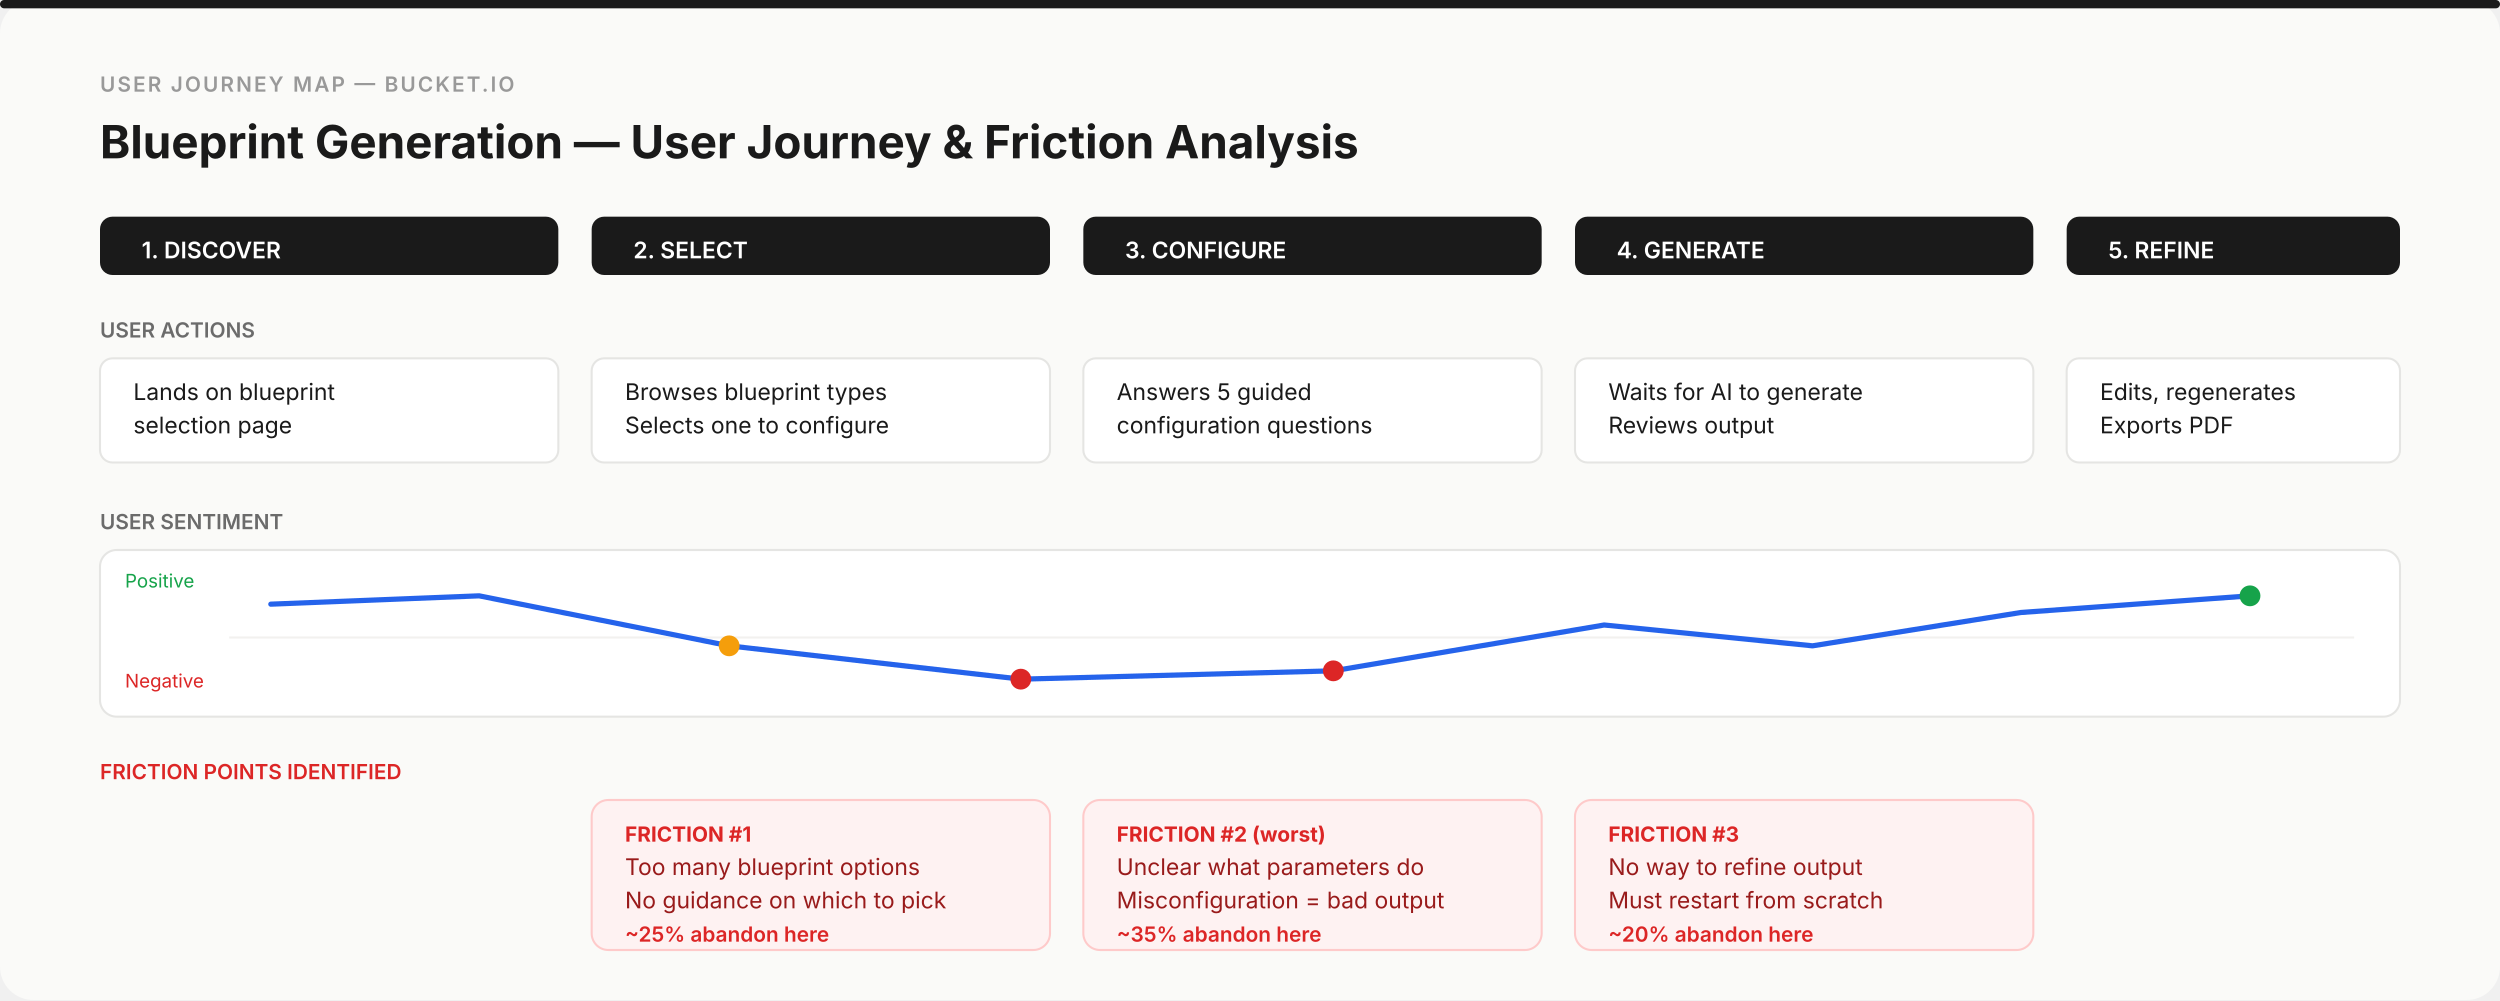
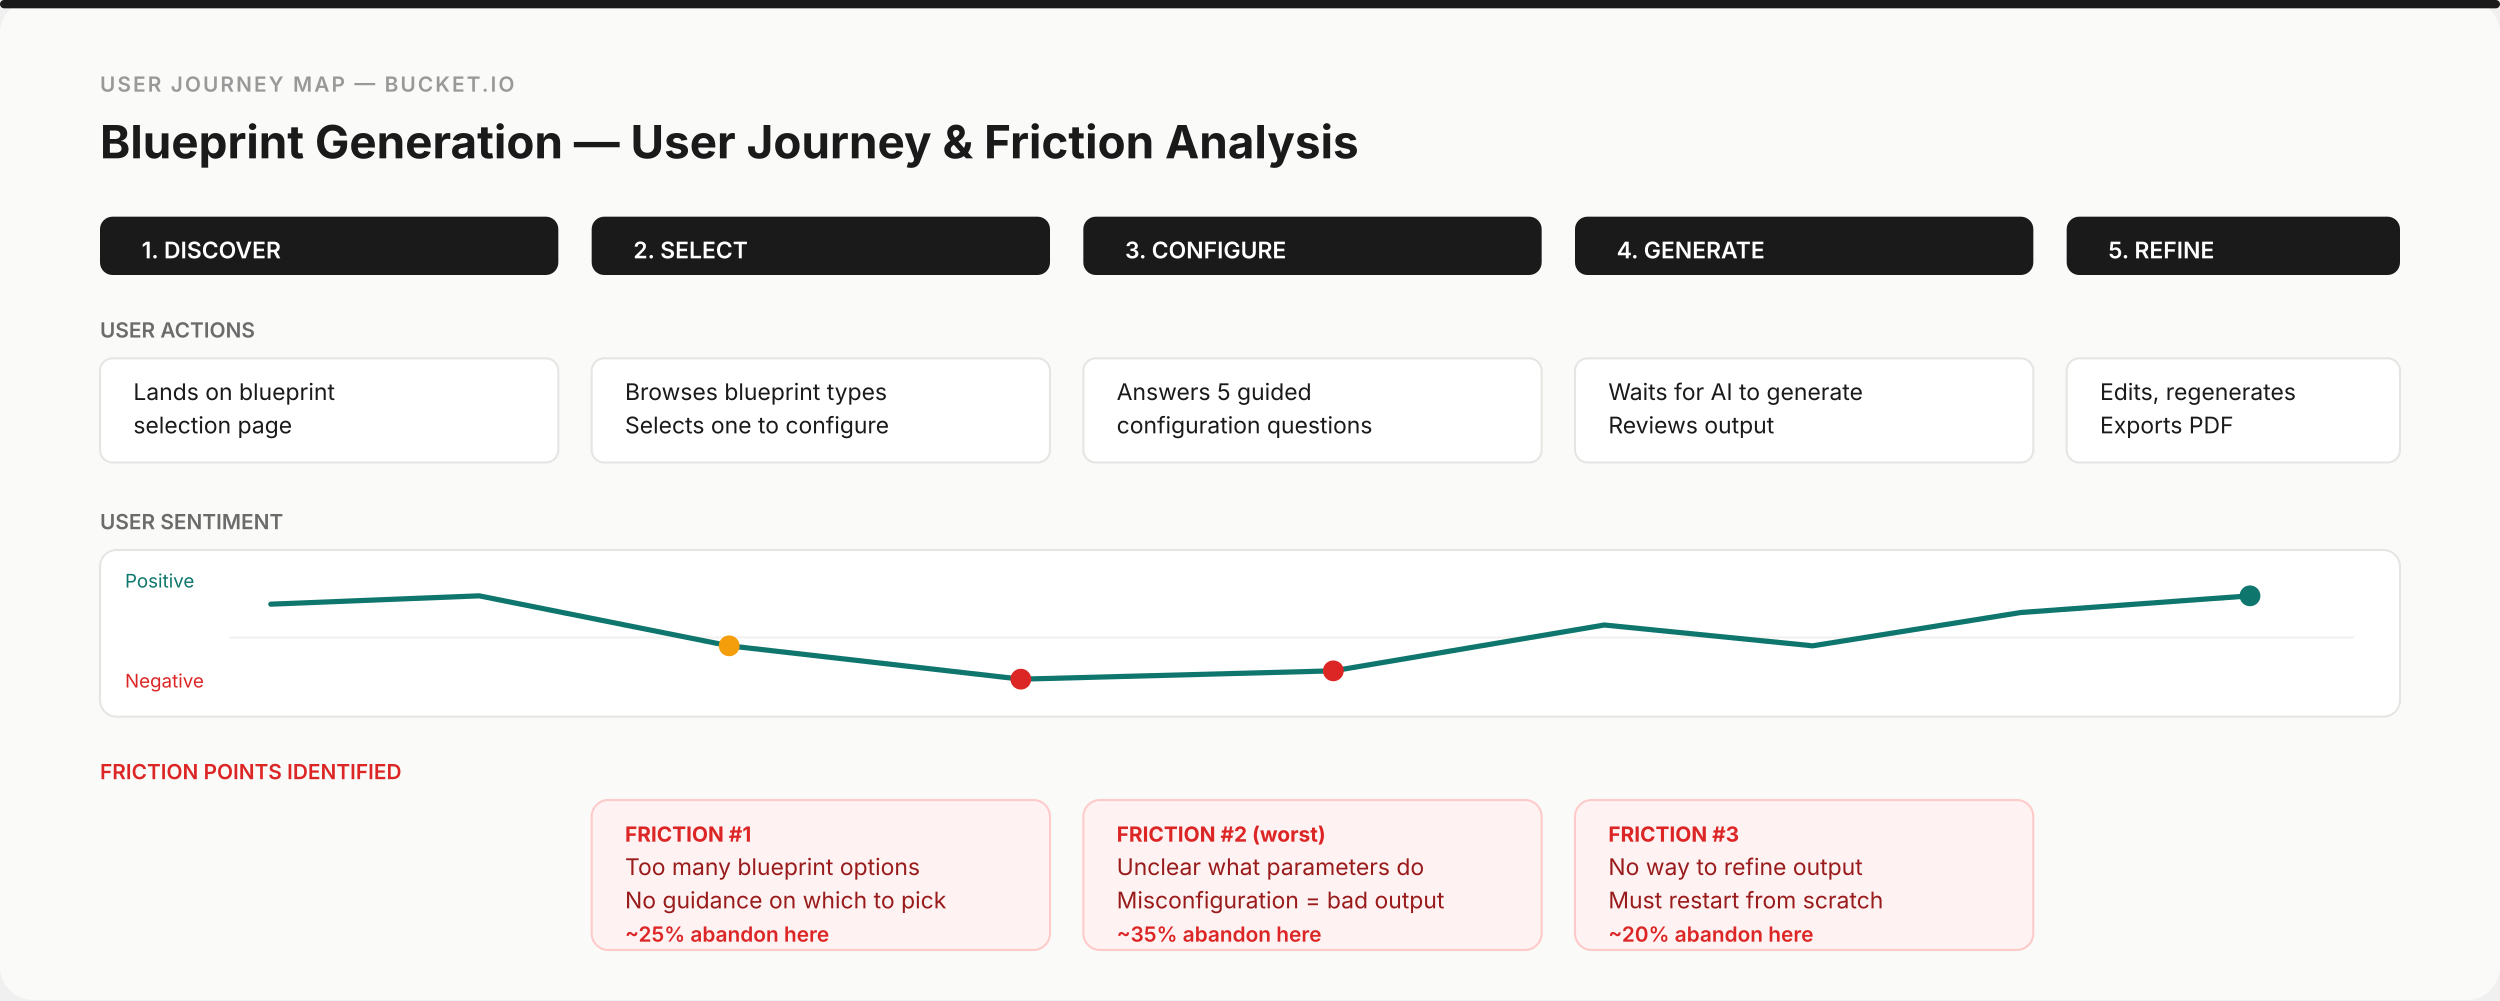
<svg xmlns="http://www.w3.org/2000/svg" viewBox="0 0 1200 480" font-family="Inter, -apple-system, BlinkMacSystemFont, sans-serif">
  <defs>
    <style>
      .metric-label { font-size: 10px; fill: #999; text-transform: uppercase; letter-spacing: 1px; font-weight: 600; }
    </style>
    <marker id="ar" markerWidth="8" markerHeight="6" refX="8" refY="3" orient="auto">
      <polygon points="0 0, 8 3, 0 6" fill="#CBD5E1" />
    </marker>
  </defs>
  <rect width="1200" height="480" rx="16" fill="#FAFAF8" />
  <rect x="0" y="0" width="1200" height="4" rx="2" fill="#1A1A1A" />
  <text x="48" y="44" class="metric-label">USER JOURNEY MAP — BUCKET.IO</text>
  <text x="48" y="76" style="font-size: 22px; font-weight: 700; fill: #1A1A1A;">Blueprint Generation — User Journey &amp; Friction Analysis</text>
  <rect x="48" y="104" width="220" height="28" rx="6" fill="#1A1A1A" />
  <text x="68" y="124" style="font-size: 11px; font-weight: 600; fill: white;">1. DISCOVER</text>
  <rect x="284" y="104" width="220" height="28" rx="6" fill="#1A1A1A" />
  <text x="304" y="124" style="font-size: 11px; font-weight: 600; fill: white;">2. SELECT</text>
  <rect x="520" y="104" width="220" height="28" rx="6" fill="#1A1A1A" />
  <text x="540" y="124" style="font-size: 11px; font-weight: 600; fill: white;">3. CONFIGURE</text>
  <rect x="756" y="104" width="220" height="28" rx="6" fill="#1A1A1A" />
  <text x="776" y="124" style="font-size: 11px; font-weight: 600; fill: white;">4. GENERATE</text>
  <rect x="992" y="104" width="160" height="28" rx="6" fill="#1A1A1A" />
  <text x="1012" y="124" style="font-size: 11px; font-weight: 600; fill: white;">5. REFINE</text>
  <text x="48" y="162" style="font-size: 10px; font-weight: 600; fill: #6B6B6B;">USER ACTIONS</text>
  <rect x="48" y="172" width="220" height="50" rx="6" fill="white" stroke="#E5E5E3" stroke-width="1" />
  <text x="64" y="192" style="font-size: 11px; fill: #1A1A1A;">Lands on blueprint</text>
  <text x="64" y="208" style="font-size: 11px; fill: #1A1A1A;">selection page</text>
  <rect x="284" y="172" width="220" height="50" rx="6" fill="white" stroke="#E5E5E3" stroke-width="1" />
  <text x="300" y="192" style="font-size: 11px; fill: #1A1A1A;">Browses blueprint types</text>
  <text x="300" y="208" style="font-size: 11px; fill: #1A1A1A;">Selects one to configure</text>
  <rect x="520" y="172" width="220" height="50" rx="6" fill="white" stroke="#E5E5E3" stroke-width="1" />
  <text x="536" y="192" style="font-size: 11px; fill: #1A1A1A;">Answers 5 guided</text>
  <text x="536" y="208" style="font-size: 11px; fill: #1A1A1A;">configuration questions</text>
  <rect x="756" y="172" width="220" height="50" rx="6" fill="white" stroke="#E5E5E3" stroke-width="1" />
  <text x="772" y="192" style="font-size: 11px; fill: #1A1A1A;">Waits for AI to generate</text>
  <text x="772" y="208" style="font-size: 11px; fill: #1A1A1A;">Reviews output</text>
  <rect x="992" y="172" width="160" height="50" rx="6" fill="white" stroke="#E5E5E3" stroke-width="1" />
  <text x="1008" y="192" style="font-size: 11px; fill: #1A1A1A;">Edits, regenerates</text>
  <text x="1008" y="208" style="font-size: 11px; fill: #1A1A1A;">Exports PDF</text>
  <text x="48" y="254" style="font-size: 10px; font-weight: 600; fill: #6B6B6B;">USER SENTIMENT</text>
  <rect x="48" y="264" width="1104" height="80" rx="8" fill="white" stroke="#E5E5E3" stroke-width="1" />
-   <text x="60" y="282" style="font-size: 9px; fill: #16A34A;">Positive</text>
+   <text x="60" y="282" style="font-size: 9px; fill: #0F766E;">Positive</text>
  <text x="60" y="330" style="font-size: 9px; fill: #DC2626;">Negative</text>
  <line x1="110" y1="306" x2="1130" y2="306" stroke="#F2F1EF" stroke-width="1" />
-   <polyline points="130,290 230,286 350,310 490,326 640,322 770,300 870,310 970,294 1080,286" fill="none" stroke="#2563EB" stroke-width="2.5" stroke-linecap="round" stroke-linejoin="round" />
+   <polyline points="130,290 230,286 350,310 490,326 640,322 770,300 870,310 970,294 1080,286" fill="none" stroke="#0F766E" stroke-width="2.5" stroke-linecap="round" stroke-linejoin="round" />
  <circle cx="350" cy="310" r="5" fill="#F59E0B" />
  <circle cx="490" cy="326" r="5" fill="#DC2626" />
  <circle cx="640" cy="322" r="5" fill="#DC2626" />
-   <circle cx="1080" cy="286" r="5" fill="#16A34A" />
+   <circle cx="1080" cy="286" r="5" fill="#0F766E" />
  <text x="48" y="374" style="font-size: 10px; font-weight: 600; fill: #DC2626;">FRICTION POINTS IDENTIFIED</text>
  <rect x="284" y="384" width="220" height="72" rx="8" fill="#FEF2F2" stroke="#FECACA" stroke-width="1" />
  <text x="300" y="404" style="font-size: 10px; font-weight: 700; fill: #DC2626;">FRICTION #1</text>
  <text x="300" y="420" style="font-size: 11px; fill: #991B1B;">Too many blueprint options</text>
  <text x="300" y="436" style="font-size: 11px; fill: #991B1B;">No guidance on which to pick</text>
  <text x="300" y="452" style="font-size: 10px; fill: #DC2626; font-weight: 600;">~25% abandon here</text>
  <rect x="520" y="384" width="220" height="72" rx="8" fill="#FEF2F2" stroke="#FECACA" stroke-width="1" />
  <text x="536" y="404" style="font-size: 10px; font-weight: 700; fill: #DC2626;">FRICTION #2 (worst)</text>
  <text x="536" y="420" style="font-size: 11px; fill: #991B1B;">Unclear what parameters do</text>
  <text x="536" y="436" style="font-size: 11px; fill: #991B1B;">Misconfiguration = bad output</text>
  <text x="536" y="452" style="font-size: 10px; fill: #DC2626; font-weight: 600;">~35% abandon here</text>
  <rect x="756" y="384" width="220" height="72" rx="8" fill="#FEF2F2" stroke="#FECACA" stroke-width="1" />
  <text x="772" y="404" style="font-size: 10px; font-weight: 700; fill: #DC2626;">FRICTION #3</text>
  <text x="772" y="420" style="font-size: 11px; fill: #991B1B;">No way to refine output</text>
  <text x="772" y="436" style="font-size: 11px; fill: #991B1B;">Must restart from scratch</text>
  <text x="772" y="452" style="font-size: 10px; fill: #DC2626; font-weight: 600;">~20% abandon here</text>
</svg>
